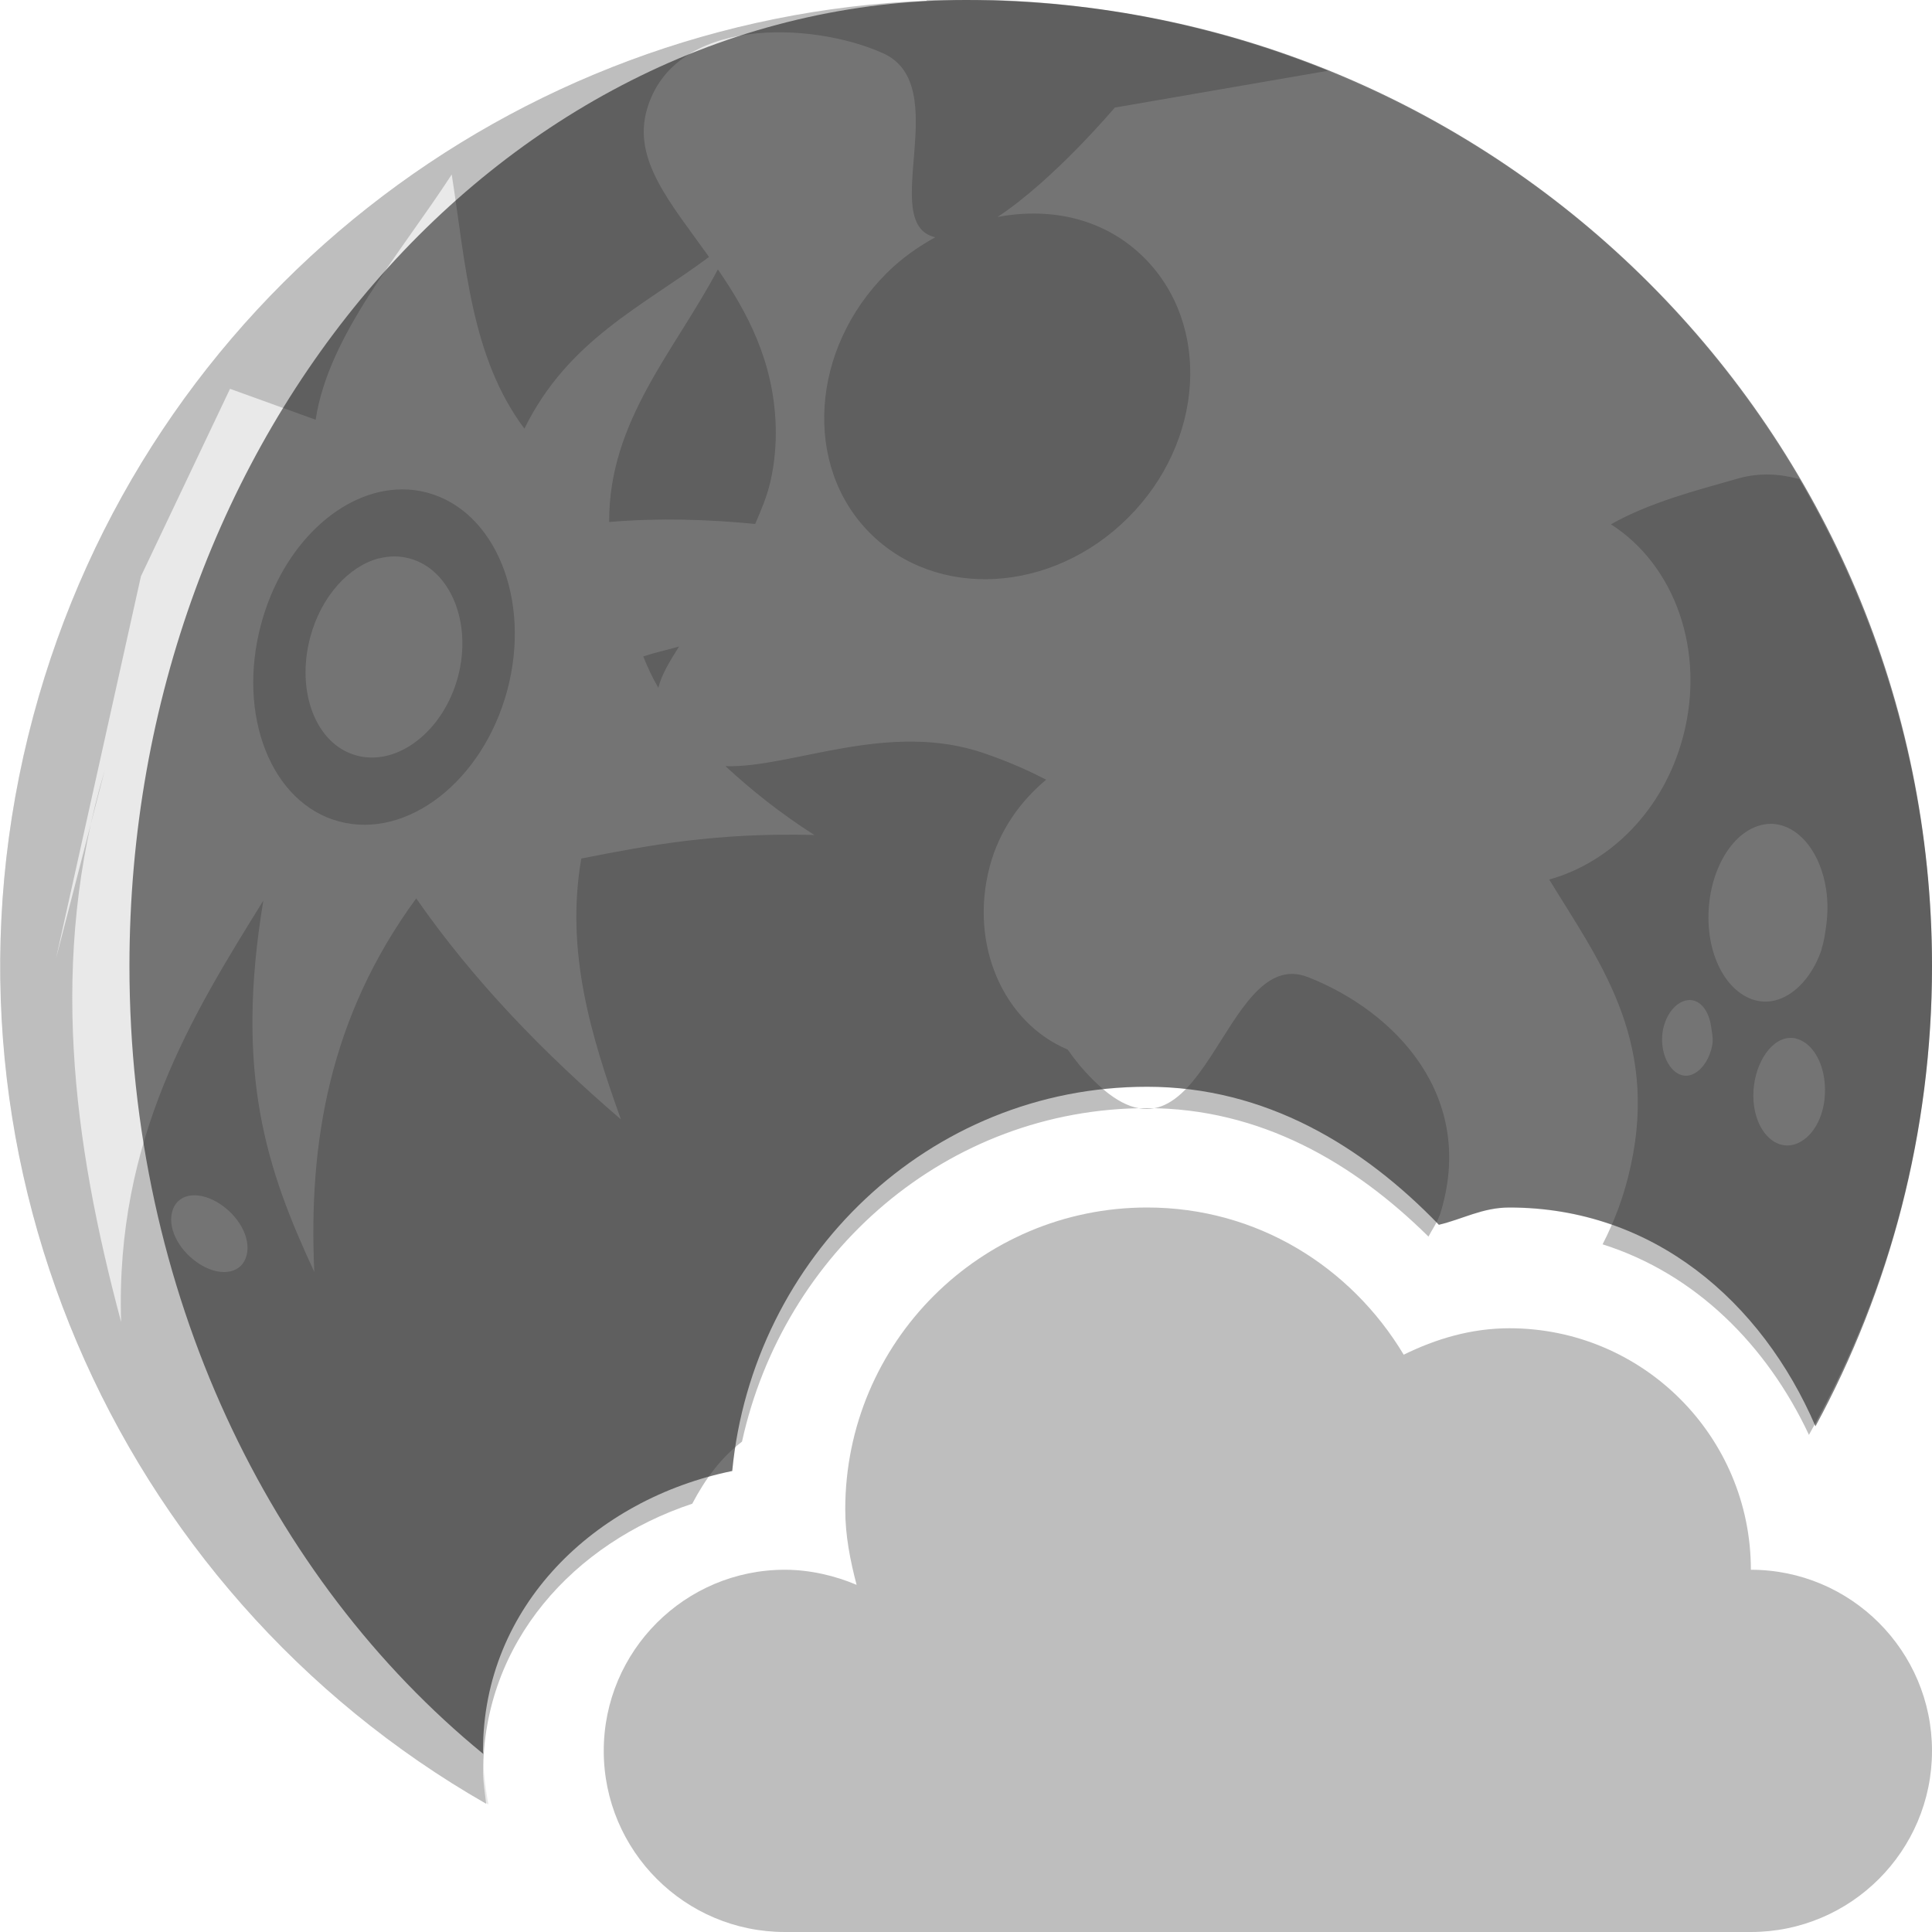
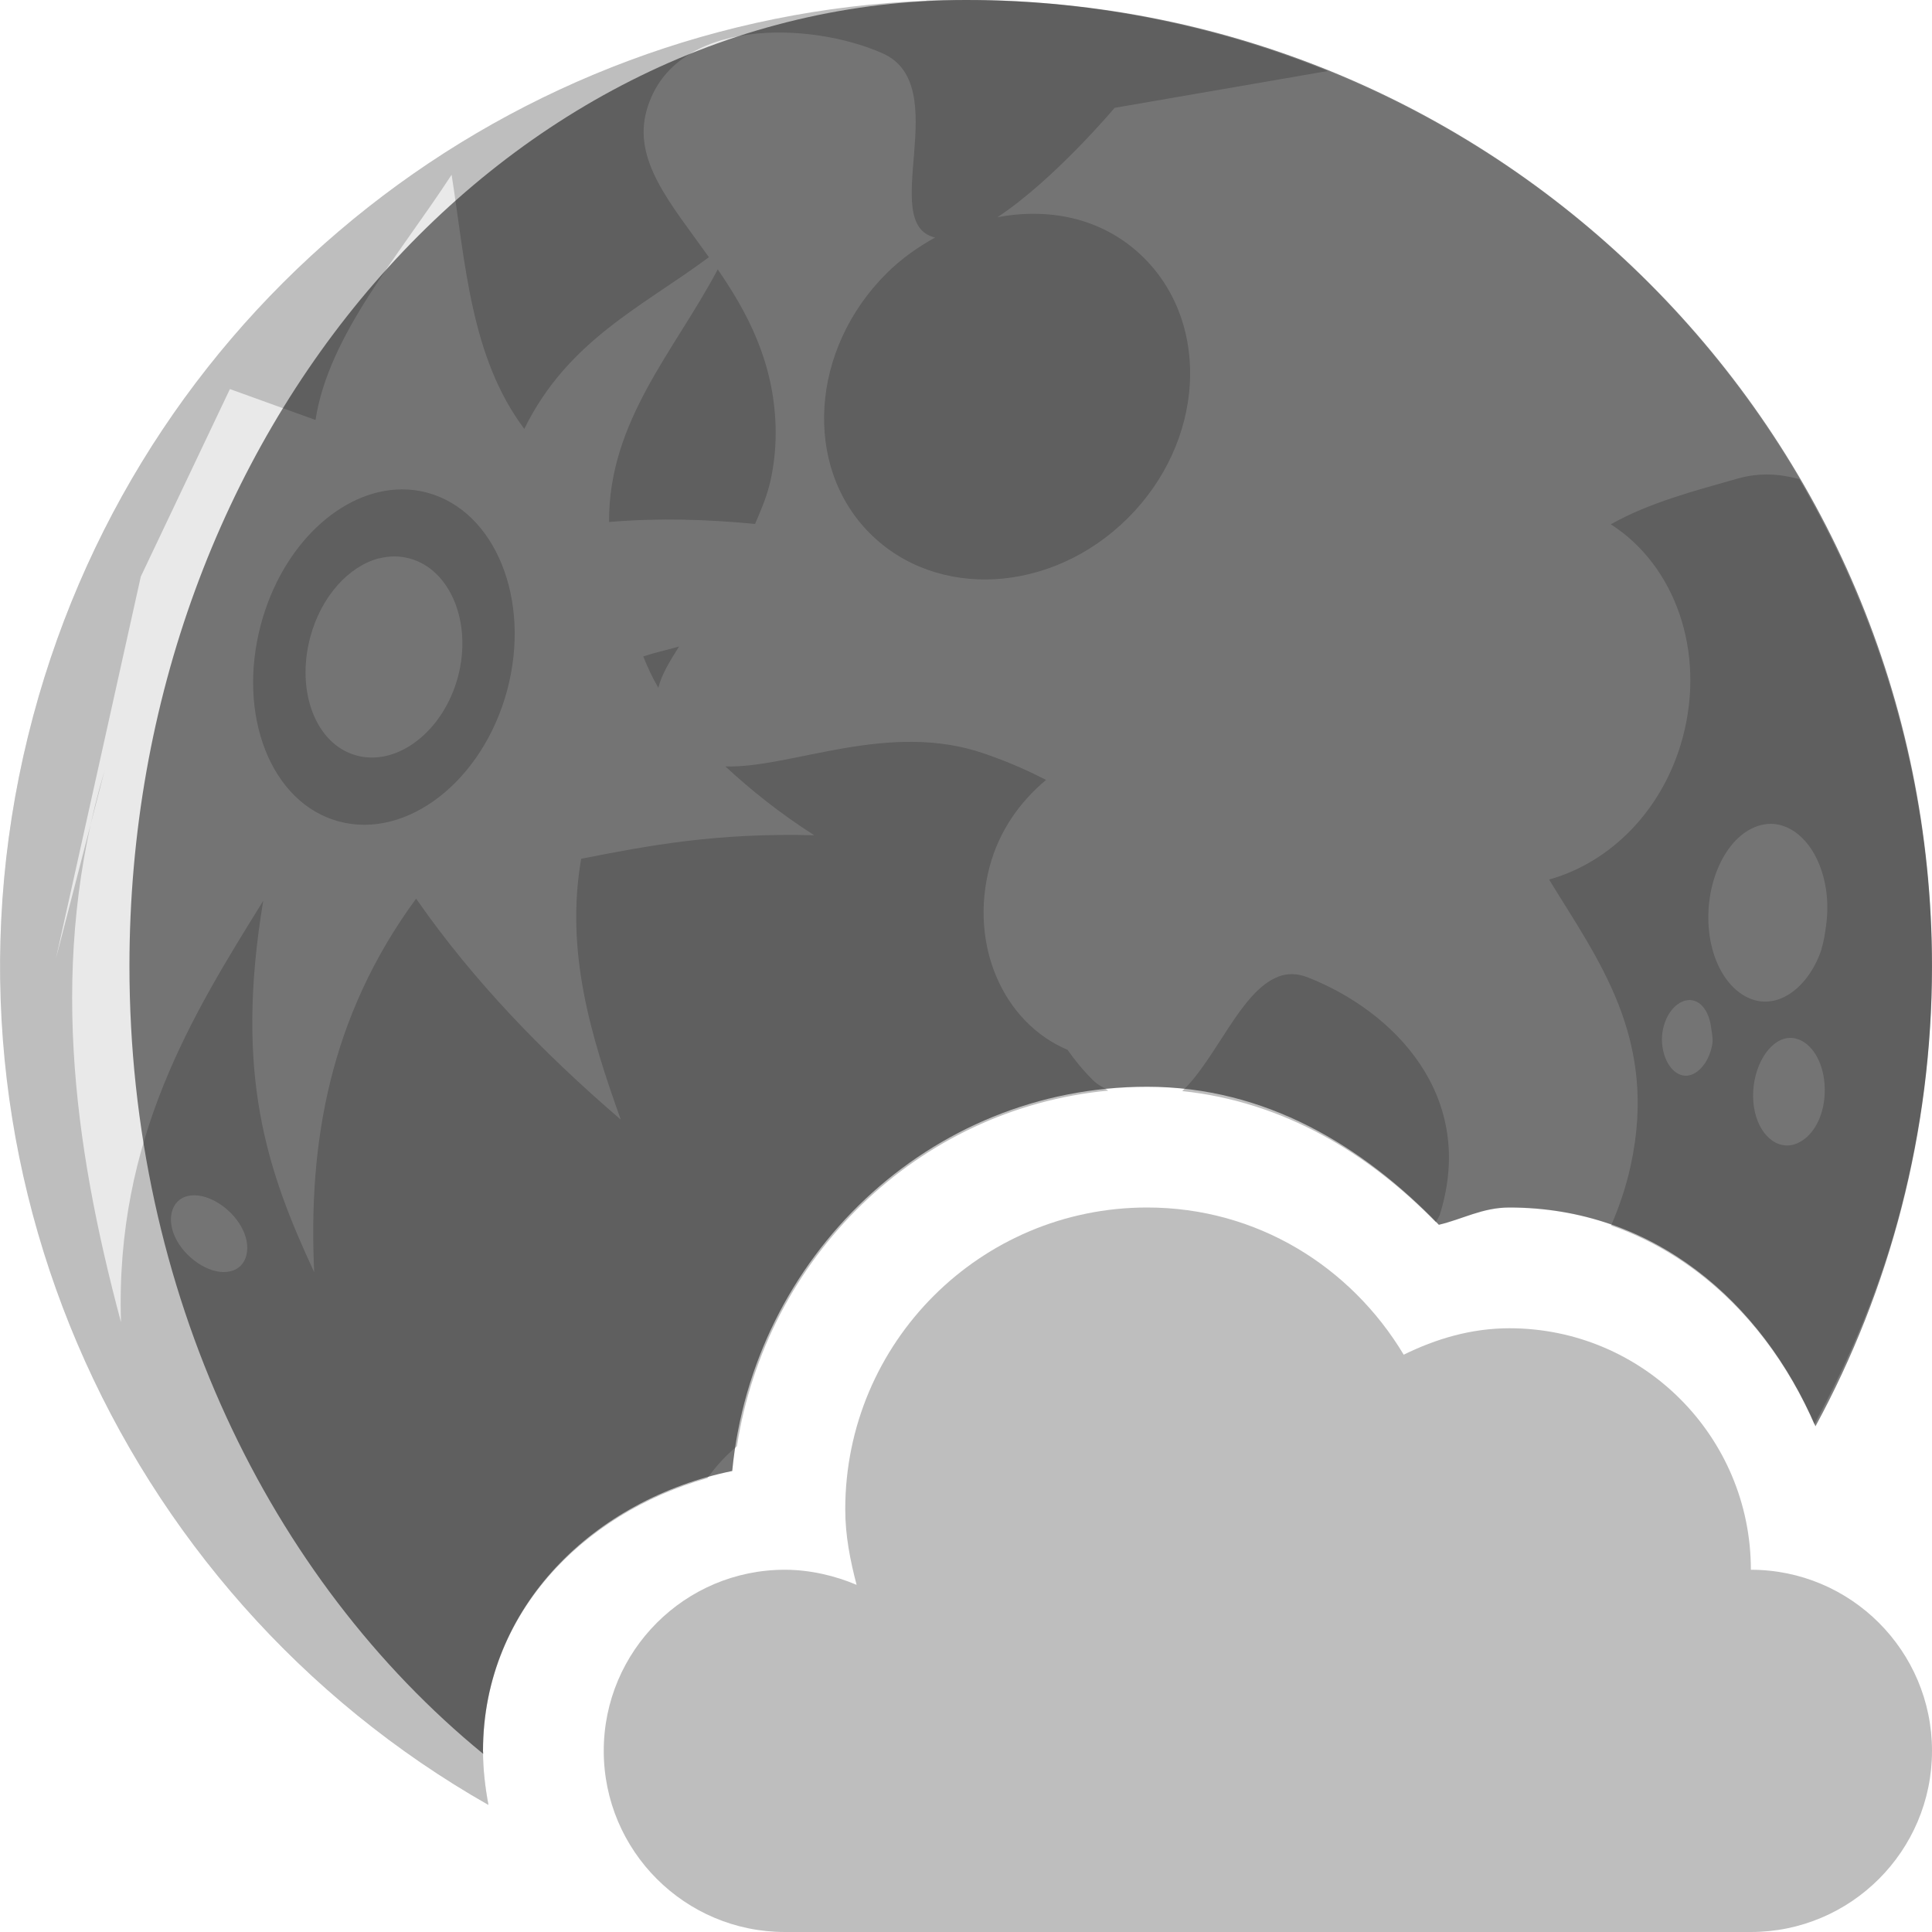
<svg xmlns="http://www.w3.org/2000/svg" height="16" width="16">
-   <g transform="translate(-101 -277)">
-     <path d="m108.928 277.004a7.998 7.998 0 0 0 -7.654 5.928 7.998 7.998 0 0 0 3.771 9.012c-.027-.145-.045-.292-.045-.443 0-1.2.928-2.085 2.064-2.318.17-1.767 1.627-3.182 3.436-3.182.98 0 1.786.49 2.416 1.143.199-.047.361-.143.584-.143 1.187 0 2.082.771 2.529 1.799a7.998 7.998 0 0 0 .695-1.727 7.998 7.998 0 0 0 -5.654-9.795 7.998 7.998 0 0 0 -2.143-.273z" fill="#bebebe" fill-opacity=".333" />
-     <path d="m7.674.006c-3.404.135-6.469 2.456-7.398 5.924-.961 3.586.675 7.249 3.75 9.008-.009-.087-.025-.171-.025-.26 0-1.08.754-1.9 1.732-2.225.104-.197.231-.376.412-.514.343-1.564 1.694-2.762 3.355-2.762.939 0 1.713.454 2.33 1.064.029-.057.071-.114.09-.172h.002c.318-.989-.373-1.696-1.09-1.977-.717-.28-.854 1.777-1.781.85-.097-.097-.155-.174-.209-.25-.532-.224-.818-.869-.645-1.518.08-.3.255-.54.467-.717-.127-.065-.282-.139-.508-.217-.798-.278-1.603.123-2.148.105.214.198.454.39.736.57-.818-.021-1.375.086-1.93.195-.133.77.08 1.468.328 2.16-.635-.545-1.219-1.145-1.695-1.83-.72.982-.894 2.027-.844 3.094-.392-.844-.662-1.634-.422-3.076-.578.933-1.227 1.966-1.178 3.49-.4-1.495-.602-3.006-.135-4.572l-.404 1.561.703-3.164.738-1.553.709.256c.107-.703.691-1.36 1.127-2.031.116.739.157 1.511.602 2.105.36-.734.981-1.014 1.529-1.422-.319-.448-.636-.803-.514-1.223.222-.768 1.356-.731 1.953-.465.598.266-.047 1.414.434 1.525-.142.079-.28.175-.402.297-.631.628-.693 1.594-.141 2.15.552.556 1.508.505 2.139-.123.631-.628.691-1.594.139-2.15-.322-.324-.766-.427-1.219-.342.467-.307.971-.906.971-.906l1.766-.305c-.3-.121-.615-.229-.936-.314-.8-.214-1.603-.301-2.389-.27zm-1.729 2.225c-.355.673-.905 1.255-.9 2.092.414-.035.814-.022 1.209.016.049-.113.098-.227.127-.354.032-.142.048-.297.043-.459-.017-.537-.238-.945-.479-1.295zm8.713 1.699c-.083-.002-.168.006-.258.031-.374.106-.741.202-1.059.381.529.338.787 1.049.596 1.764-.161.602-.598 1.036-1.107 1.178.401.659.906 1.31.676 2.367-.056.259-.139.468-.234.654.768.243 1.359.833 1.709 1.578.313-.562.572-1.165.746-1.814.576-2.15.214-4.321-.826-6.102-.08-.02-.159-.035-.242-.037zm-11.332.123c-.497.003-.988.459-1.164 1.117-.202.752.083 1.482.646 1.633.564.151 1.191-.334 1.393-1.086.201-.752-.099-1.486-.662-1.637-.07-.019-.142-.028-.213-.027zm-.188.572c.084-.022.17-.023.254 0 .337.09.521.532.4.982-.121.45-.501.741-.838.65-.337-.09-.505-.528-.385-.979.09-.338.318-.588.568-.654zm2.486.729c-.1.029-.196.049-.297.082.036.09.075.174.125.26.028-.113.095-.22.172-.342zm9.104 1.475c.189.038.35.242.395.535.015.098.014.198.002.293-.01.071-.018.135-.039.199h.002c-.063.194-.188.351-.336.412-.263.109-.533-.123-.592-.514-.058-.393.11-.796.373-.904.066-.027.132-.034.195-.021zm-.793 1.465c.111-.046.212.042.236.209.006.042.016.092.012.133-.016.12-.084.228-.168.262-.111.046-.221-.06-.246-.227-.025-.166.055-.331.166-.377zm.938.307c.113.026.208.153.234.33.009.059.009.122.002.18-.021.171-.108.31-.227.359-.158.065-.32-.07-.355-.305-.035-.236.071-.489.229-.555.039-.016.08-.018.117-.01zm-13.287 1.299c.072-.007.159.018.244.076.169.116.257.305.205.443-.051.137-.229.155-.398.039-.169-.116-.256-.305-.205-.443.026-.069.082-.108.154-.115z" fill="#bebebe" fill-rule="evenodd" transform="translate(101 277)" />
-     <path d="m109 277c-3.826 0-6.928 3.582-6.928 8 0 2.697 1.159 5.076 2.93 6.525-0-.009-.002-.017-.002-.025 0-1.2.928-2.085 2.064-2.318.17-1.767 1.627-3.182 3.436-3.182.98 0 1.786.49 2.416 1.143.199-.047.361-.143.584-.143 1.192 0 2.09.778 2.535 1.812.616-1.134.965-2.432.965-3.812 0-4.418-3.582-8-8-8z" opacity=".5" />
-     <path d="m110.5 287c-1.381 0-2.5 1.119-2.5 2.5 0 .218.041.423.094.625-.179-.076-.387-.125-.594-.125-.828 0-1.5.672-1.5 1.5s.672 1.5 1.5 1.5h8c.828 0 1.5-.672 1.5-1.5s-.672-1.5-1.5-1.5c0-1.105-.895-2-2-2-.316 0-.609.088-.875.219-.437-.728-1.214-1.219-2.125-1.219z" fill="#bebebe" />
-   </g>
+   <path d="m7.673.006c-3.404.135-6.469 2.456-7.398 5.924-.963 3.593.682 7.263 3.77 9.018-.027-.146-.045-.294-.045-.447 0-1.126.82-1.967 1.859-2.26.07-.098.15-.186.244-.264.244-1.562 1.49-2.794 3.074-2.945-.043-.032-.08-.041-.127-.088-.097-.097-.155-.174-.209-.25-.532-.224-.818-.869-.645-1.518.08-.3.255-.54.467-.717-.127-.065-.282-.139-.508-.217-.798-.278-1.603.123-2.148.105.214.198.454.39.736.57-.818-.021-1.375.086-1.93.195-.133.77.08 1.468.328 2.16-.635-.545-1.219-1.145-1.695-1.83-.72.982-.894 2.027-.844 3.094-.392-.844-.662-1.634-.422-3.076-.578.933-1.227 1.966-1.178 3.49-.4-1.495-.602-3.006-.135-4.572l-.404 1.561.703-3.164.738-1.553.709.256c.107-.703.691-1.36 1.127-2.031.116.739.157 1.511.602 2.105.36-.734.981-1.014 1.529-1.422-.319-.448-.636-.803-.514-1.223.222-.768 1.356-.731 1.953-.465.598.266-.047 1.414.434 1.525-.142.079-.28.175-.402.297-.631.628-.693 1.594-.141 2.15.552.556 1.508.505 2.139-.123.631-.628.691-1.594.139-2.15-.322-.324-.766-.427-1.219-.342.467-.307.971-.906.971-.906l1.766-.305c-.3-.121-.615-.229-.936-.314-.8-.214-1.603-.301-2.389-.27zm-1.729 2.225c-.355.673-.905 1.255-.9 2.092.414-.035.814-.022 1.209.016.049-.113.098-.227.127-.354.032-.142.048-.297.043-.459-.017-.537-.238-.945-.479-1.295zm8.713 1.699c-.083-.002-.168.006-.258.031-.374.106-.741.202-1.059.381.529.338.787 1.049.596 1.764-.161.602-.598 1.036-1.107 1.178.401.659.906 1.31.676 2.367-.041.19-.099.349-.162.498.764.267 1.348.881 1.682 1.645.291-.538.536-1.109.701-1.725.576-2.15.214-4.321-.826-6.102-.08-.02-.159-.035-.242-.037zm-11.332.123c-.497.003-.988.459-1.164 1.117-.202.752.083 1.482.646 1.633.563.151 1.191-.334 1.393-1.086.201-.752-.099-1.486-.662-1.637-.07-.019-.142-.028-.213-.027zm-.187.572c.084-.022.17-.023.254 0 .337.09.521.532.4.982-.121.45-.501.741-.838.65-.337-.09-.505-.528-.385-.979.09-.338.318-.588.568-.654zm2.486.729c-.1.029-.196.049-.297.082.036.09.075.174.125.26.028-.113.095-.22.172-.342zm9.103 1.475c.189.038.35.242.395.535.015.098.014.198.002.293-.01.071-.018.135-.039.199h.002c-.063.194-.188.351-.336.412-.263.109-.533-.123-.592-.514-.058-.393.11-.796.373-.904.066-.027.132-.034.195-.021zm-4.141 1.26c-.31.116-.512.678-.795.947.835.087 1.539.512 2.1 1.086.007-.017.022-.034.027-.051h.002c.318-.989-.373-1.696-1.09-1.977-.09-.035-.17-.034-.244-.006zm3.348.205c.111-.046.212.042.236.209.006.042.016.092.012.133-.016.12-.084.228-.168.262-.111.046-.221-.06-.246-.227-.025-.166.055-.331.166-.377zm.937.307c.113.026.208.153.234.33.009.059.009.122.002.18-.021.171-.108.31-.227.359-.158.065-.32-.07-.355-.305-.035-.236.071-.489.229-.555.039-.016.08-.018.117-.01zm-13.287 1.299c.072-.007.159.018.244.076.169.116.257.305.205.443-.051.137-.229.155-.398.039-.169-.116-.256-.305-.205-.443.026-.069.082-.108.154-.115z" fill="#bebebe" fill-rule="evenodd" stroke-width="1" />
+   <path d="m7.928.004a7.998 7.998 0 0 0 -7.654 5.928 7.998 7.998 0 0 0 3.771 9.012c-.027-.145-.045-.292-.045-.443 0-1.2.928-2.085 2.064-2.318.17-1.767 1.627-3.182 3.436-3.182.98 0 1.786.49 2.416 1.143.199-.047.361-.143.584-.143 1.187 0 2.082.771 2.529 1.799a7.998 7.998 0 0 0 .695-1.727 7.998 7.998 0 0 0 -5.654-9.795 7.998 7.998 0 0 0 -2.143-.273z" fill="#bebebe" fill-opacity=".333" />
+   <path d="m8 0c-3.826 0-6.928 3.582-6.928 8 0 2.697 1.159 5.076 2.93 6.525-0-.009-.002-.017-.002-.025 0-1.2.928-2.085 2.064-2.318.17-1.767 1.627-3.182 3.436-3.182.98 0 1.786.49 2.416 1.143.199-.047.361-.143.584-.143 1.192 0 2.09.778 2.535 1.812.616-1.134.965-2.432.965-3.812 0-4.418-3.582-8-8-8z" opacity=".5" />
+   <path d="m9.5 10c-1.381 0-2.5 1.119-2.5 2.5 0 .218.041.423.094.625-.179-.076-.387-.125-.594-.125-.828 0-1.5.672-1.5 1.5s.672 1.5 1.5 1.5h8c.828 0 1.5-.672 1.5-1.5s-.672-1.5-1.5-1.5c0-1.105-.895-2-2-2-.316 0-.609.088-.875.219-.437-.728-1.214-1.219-2.125-1.219z" fill="#bebebe" />
</svg>
